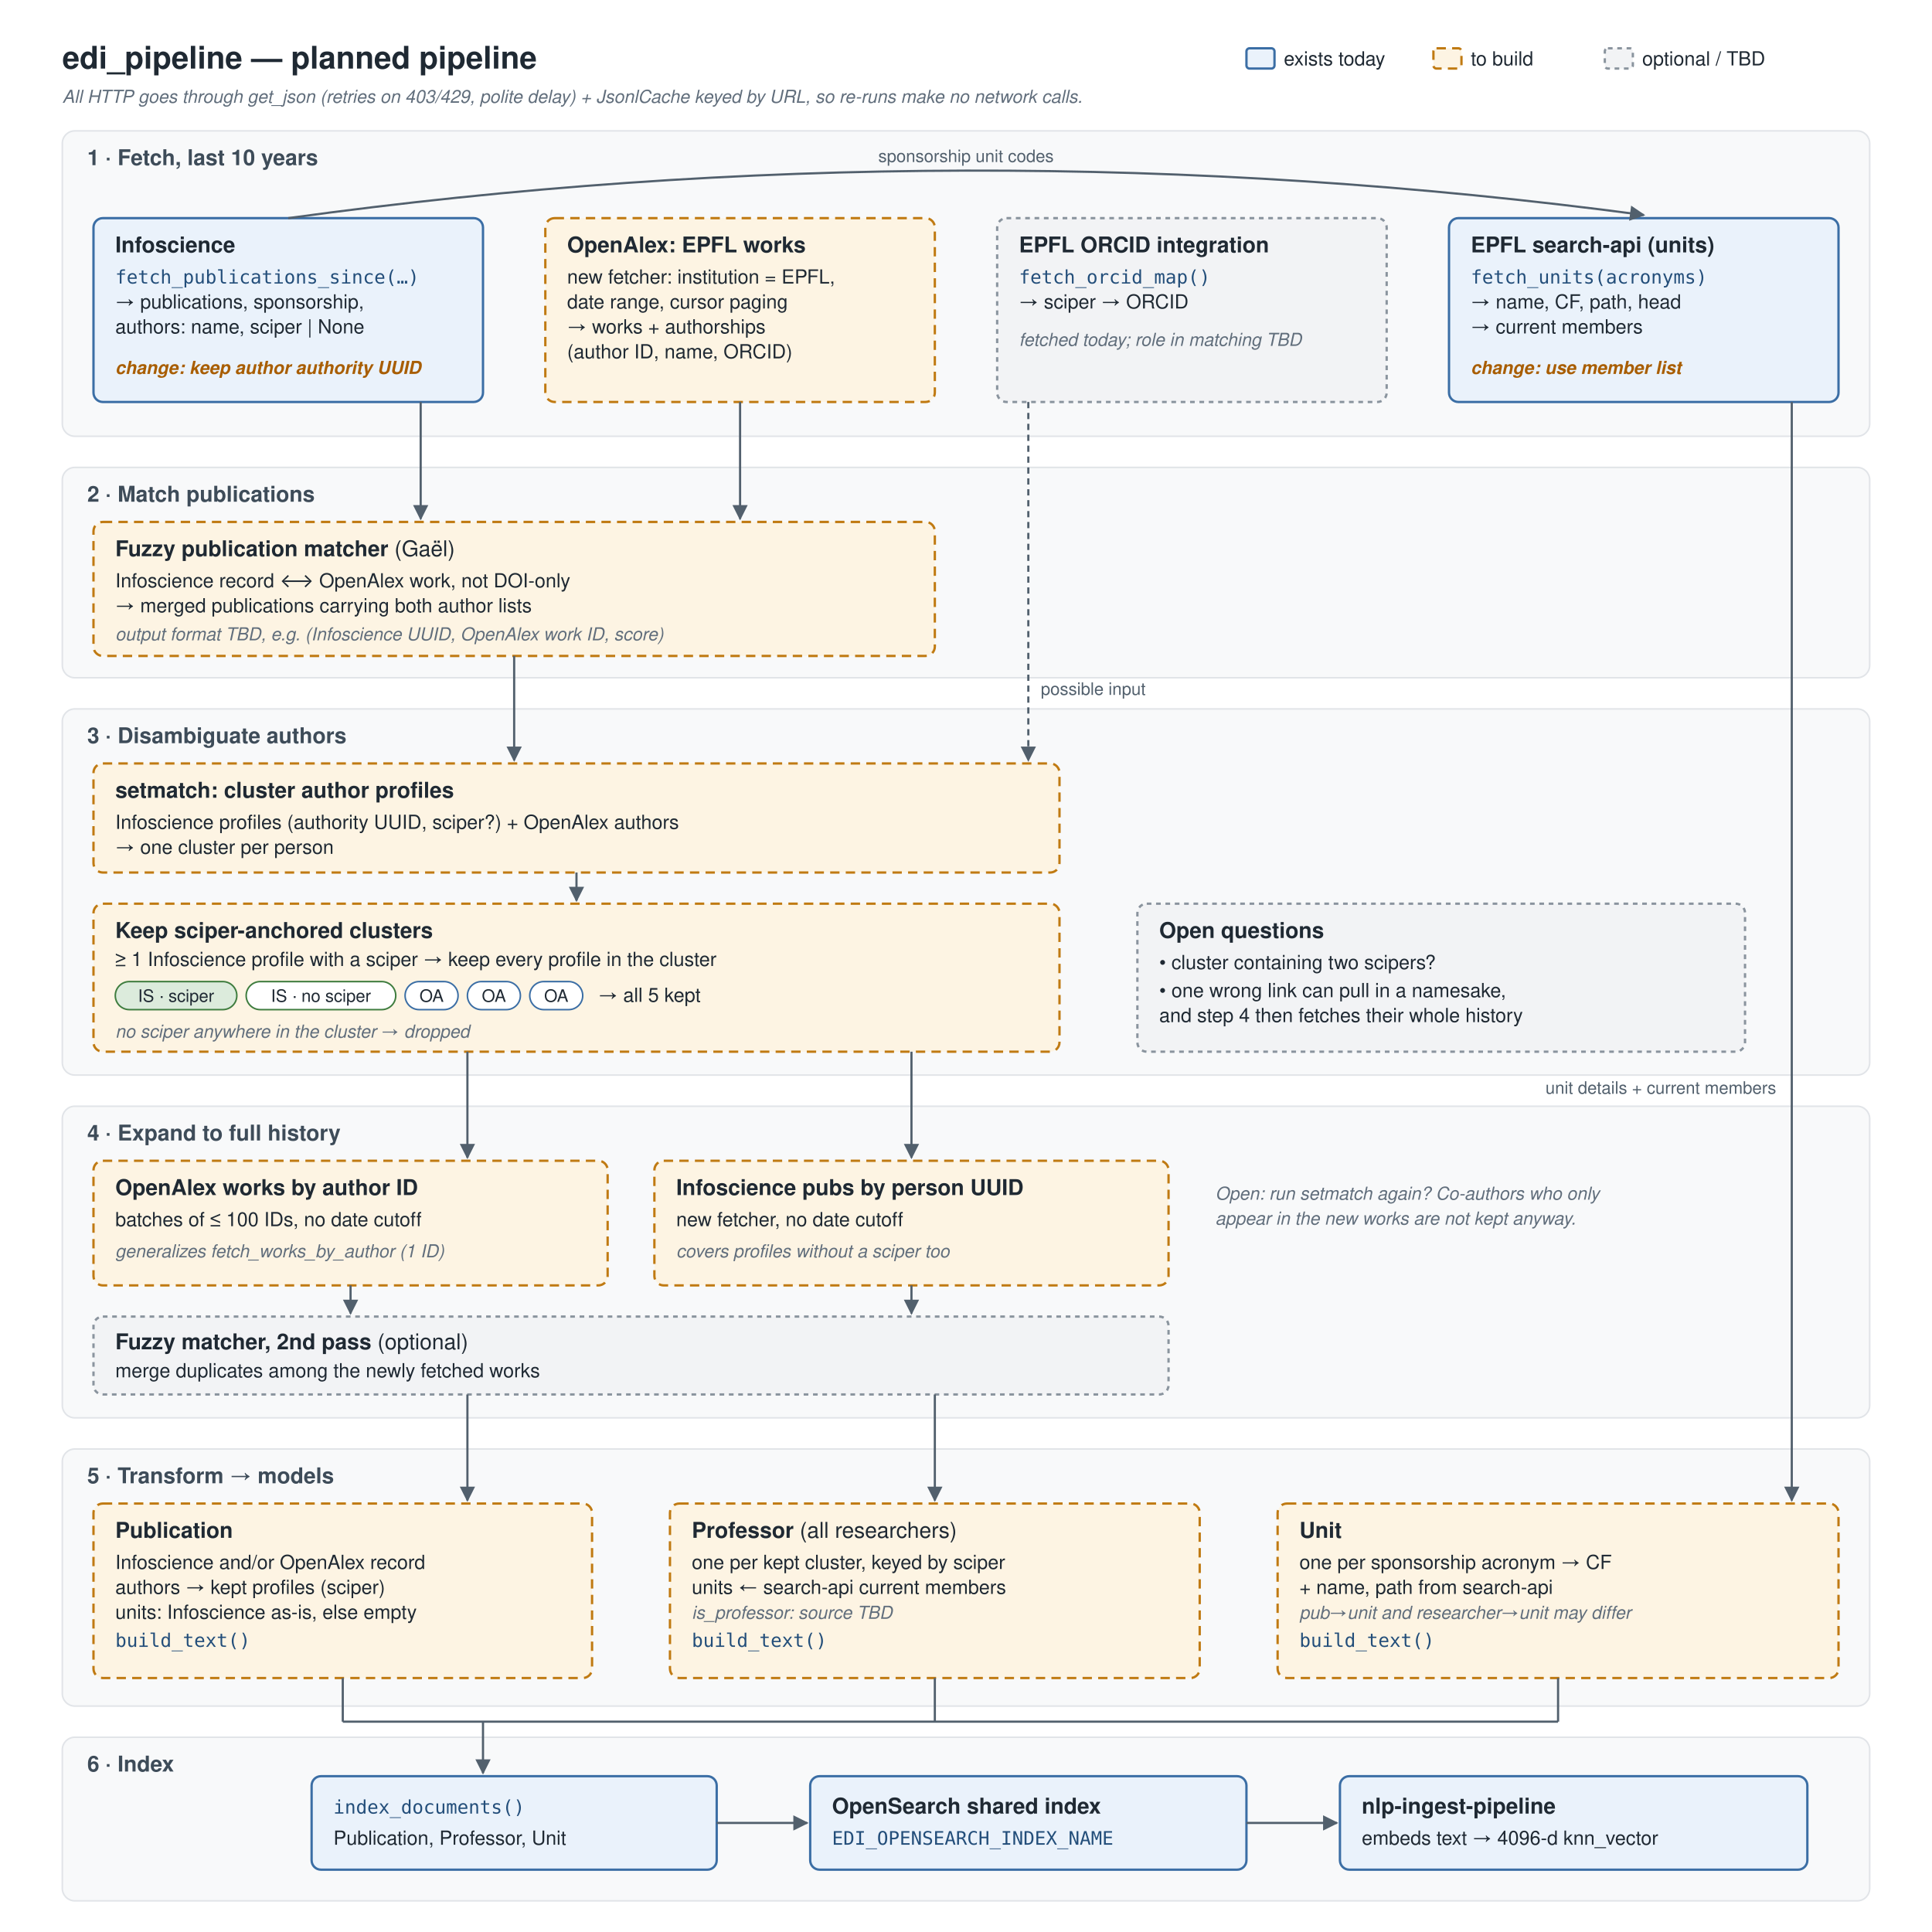
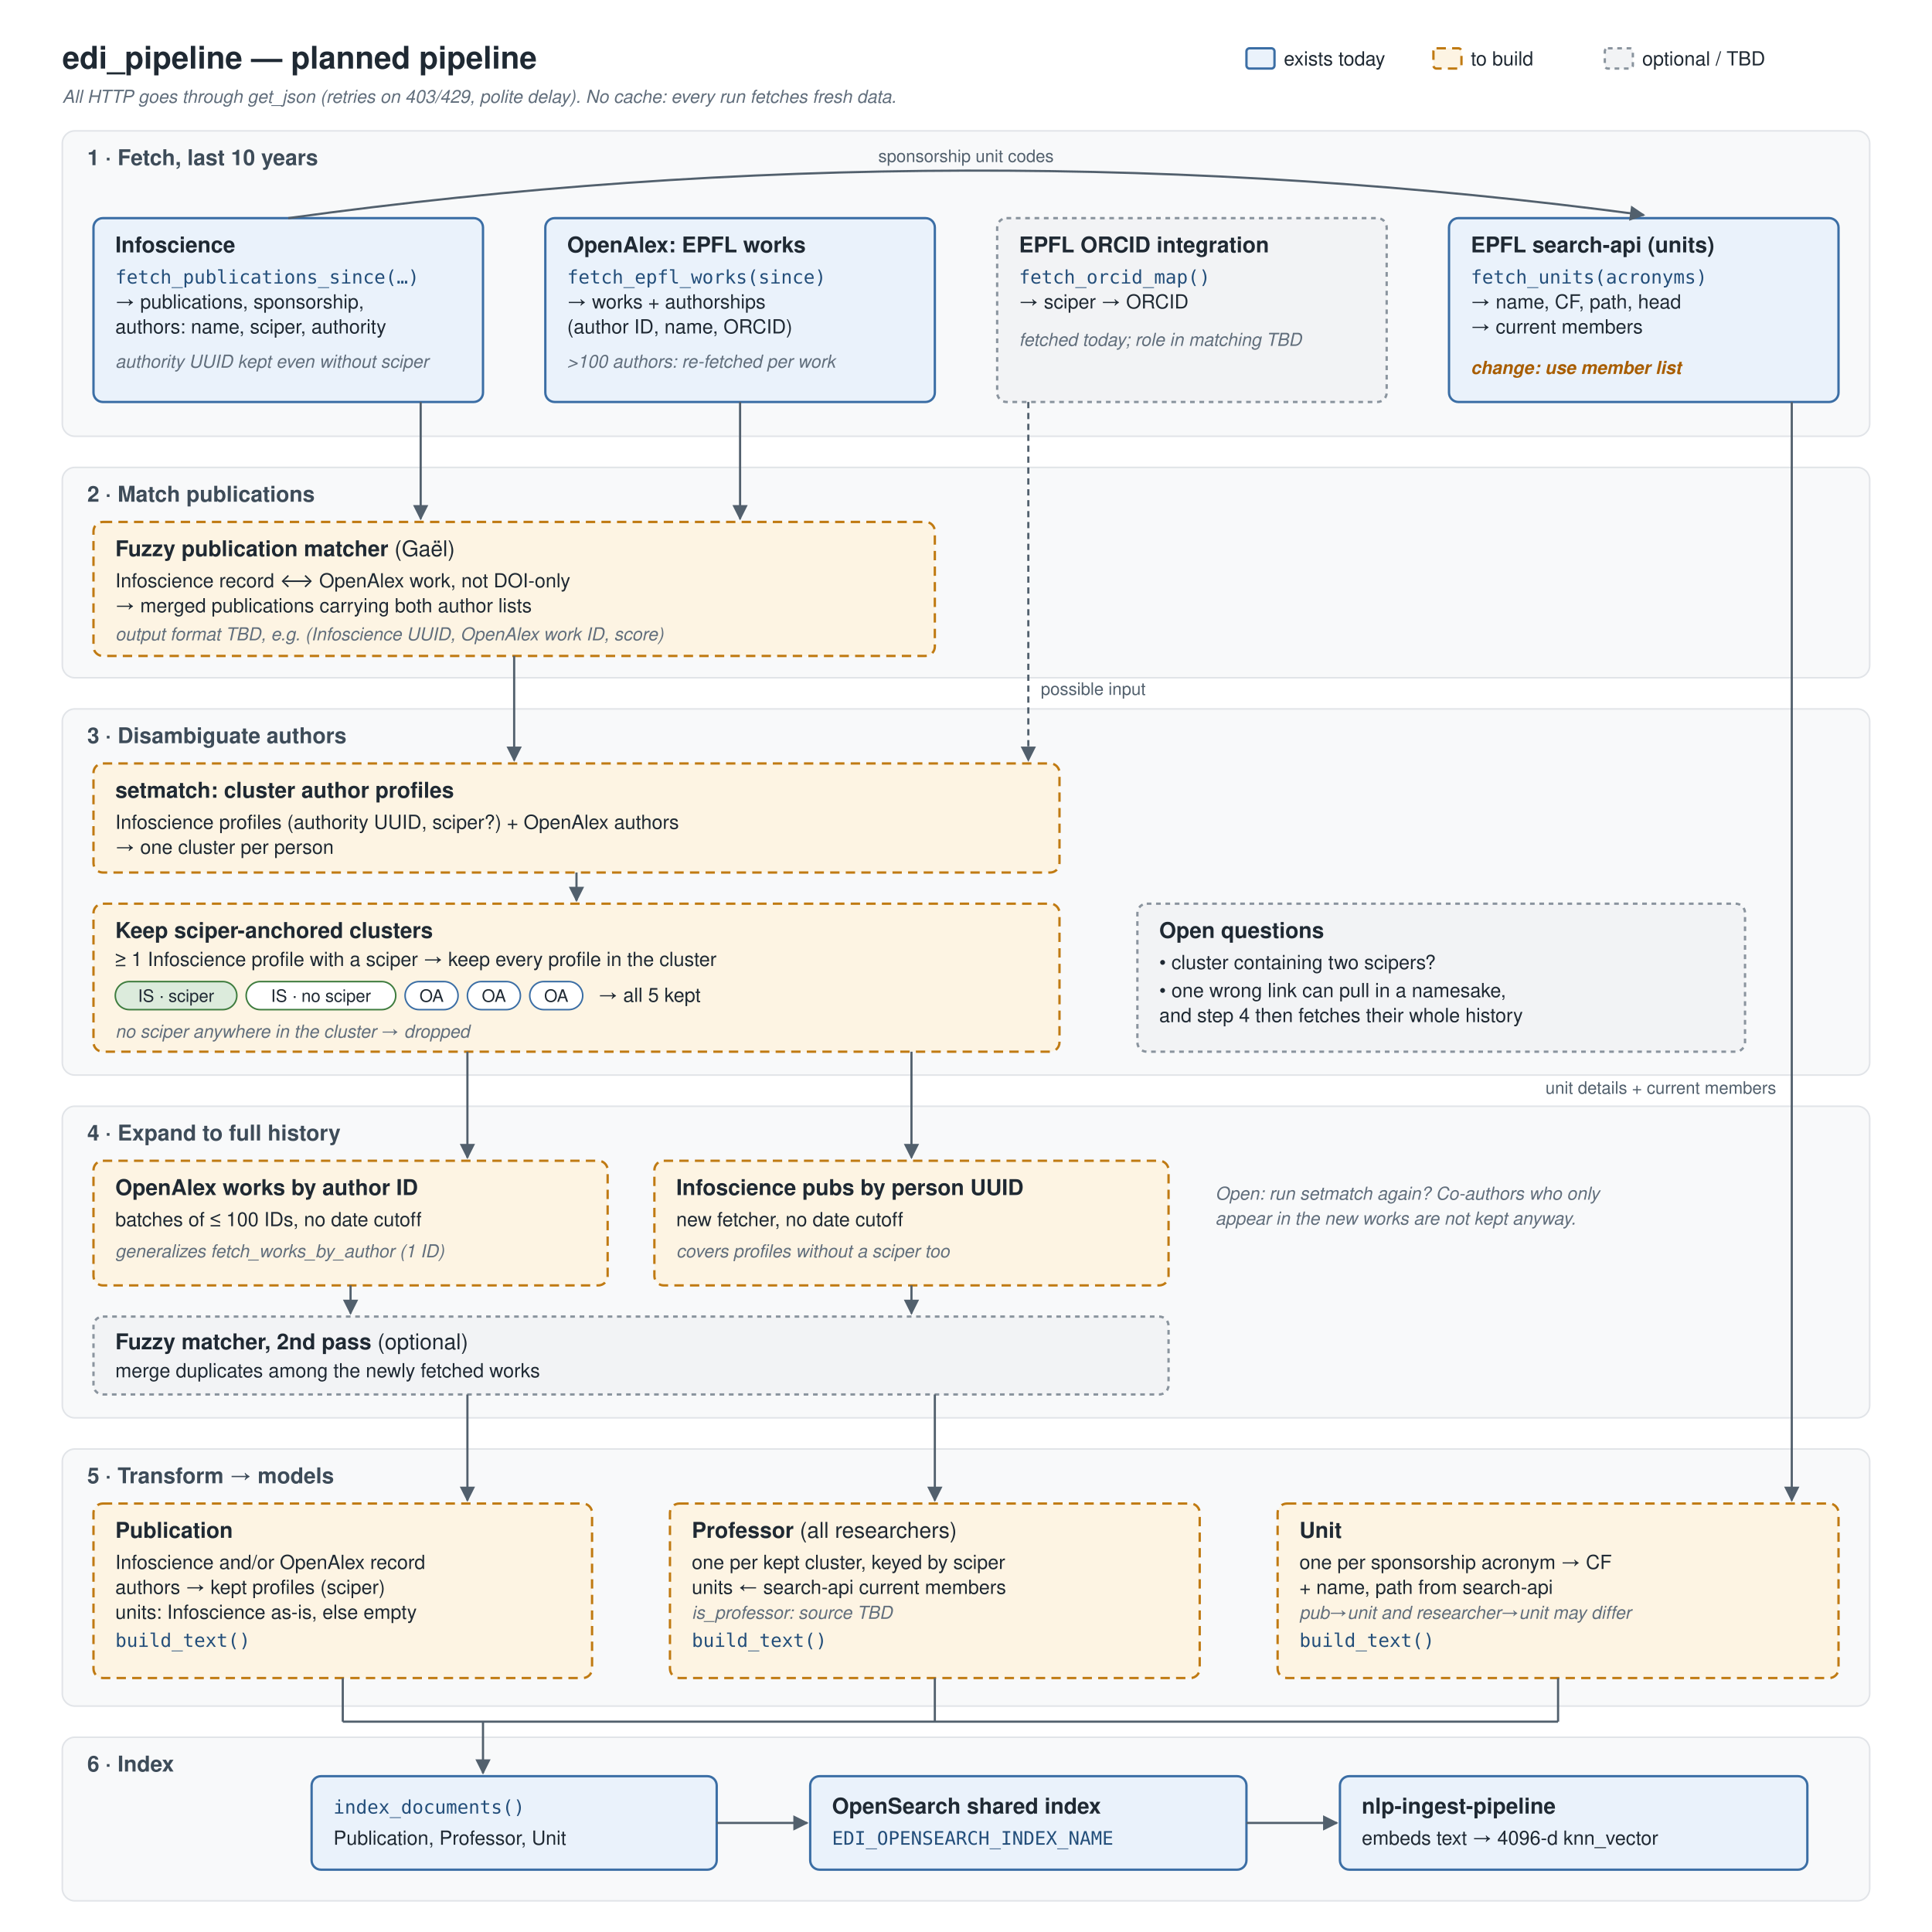
<svg xmlns="http://www.w3.org/2000/svg" width="1240" height="1240" viewBox="0 0 1240 1240" font-family="-apple-system, 'Segoe UI', Helvetica, Arial, sans-serif" font-size="12.5" fill="#1f2933">
  <defs>
    <marker id="arrow" viewBox="0 0 10 10" refX="9" refY="5" markerWidth="7" markerHeight="7" orient="auto-start-reverse">
      <path d="M0,0 L10,5 L0,10 z" fill="#52606d" />
    </marker>
    <style>
      .band  { fill: #f8f9fa; stroke: #e1e4e8; }
      .bandt { font-size: 14px; font-weight: 700; fill: #3e4c59; }
      .done  { fill: #eaf2fb; stroke: #3b6ea5; stroke-width: 1.5; }
      .todo  { fill: #fdf4e3; stroke: #c07a12; stroke-width: 1.5; stroke-dasharray: 6 4; }
      .opt   { fill: #f2f3f5; stroke: #8a949e; stroke-width: 1.5; stroke-dasharray: 3 3; }
      .h     { font-size: 14px; font-weight: 700; }
      .mono  { font-family: Menlo, Consolas, monospace; font-size: 12px; fill: #234e7a; }
      .note  { font-size: 11.5px; fill: #616e7c; font-style: italic; }
      .chg   { font-size: 11.5px; fill: #a85d00; font-style: italic; font-weight: 600; }
      .edge  { fill: none; stroke: #52606d; stroke-width: 1.4; marker-end: url(#arrow); }
      .dash  { stroke-dasharray: 4 3; }
      .bus   { fill: none; stroke: #52606d; stroke-width: 1.4; }
      .lbl   { font-size: 11px; fill: #52606d; }
      .chipS { fill: #dcebdc; stroke: #3f7d3f; }
      .chipI { fill: #ffffff; stroke: #3f7d3f; }
      .chipO { fill: #ffffff; stroke: #3b6ea5; }
      .chipt { font-size: 11px; }
    </style>
  </defs>
  <rect width="1240" height="1240" fill="#ffffff" />
  <rect x="40" y="84" width="1160" height="196" rx="8" class="band" />
  <rect x="40" y="300" width="1160" height="135" rx="8" class="band" />
  <rect x="40" y="455" width="1160" height="235" rx="8" class="band" />
  <rect x="40" y="710" width="1160" height="200" rx="8" class="band" />
  <rect x="40" y="930" width="1160" height="165" rx="8" class="band" />
  <rect x="40" y="1115" width="1160" height="105" rx="8" class="band" />
  <text x="40" y="44" font-size="20" font-weight="700">edi_pipeline — planned pipeline</text>
-   <text x="40" y="66" class="note">All HTTP goes through get_json (retries on 403/429, polite delay) + JsonlCache keyed by URL, so re-runs make no network calls.</text>
+   <text x="40" y="66" class="note">All HTTP goes through get_json (retries on 403/429, polite delay). No cache: every run fetches fresh data.</text>
  <rect x="800" y="31" width="18" height="13" rx="2" class="done" />
  <text x="824" y="42">exists today</text>
  <rect x="920" y="31" width="18" height="13" rx="2" class="todo" />
  <text x="944" y="42">to build</text>
  <rect x="1030" y="31" width="18" height="13" rx="2" class="opt" />
  <text x="1054" y="42">optional / TBD</text>
  <text x="56" y="106" class="bandt">1 · Fetch, last 10 years</text>
  <rect x="60" y="140" width="250" height="118" rx="6" class="done" />
  <text x="74" y="162" class="h">Infoscience</text>
  <text x="74" y="182" class="mono">fetch_publications_since(…)</text>
  <text x="74" y="198">→ publications, sponsorship,</text>
-   <text x="74" y="214">authors: name, sciper | None</text>
-   <text x="74" y="240" class="chg">change: keep author authority UUID</text>
-   <rect x="350" y="140" width="250" height="118" rx="6" class="todo" />
+   <text x="74" y="214">authors: name, sciper, authority</text>
+   <text x="74" y="236" class="note">authority UUID kept even without sciper</text>
+   <rect x="350" y="140" width="250" height="118" rx="6" class="done" />
  <text x="364" y="162" class="h">OpenAlex: EPFL works</text>
-   <text x="364" y="182">new fetcher: institution = EPFL,</text>
-   <text x="364" y="198">date range, cursor paging</text>
-   <text x="364" y="214">→ works + authorships</text>
-   <text x="364" y="230">(author ID, name, ORCID)</text>
+   <text x="364" y="182" class="mono">fetch_epfl_works(since)</text>
+   <text x="364" y="198">→ works + authorships</text>
+   <text x="364" y="214">(author ID, name, ORCID)</text>
+   <text x="364" y="236" class="note">&gt;100 authors: re-fetched per work</text>
  <rect x="640" y="140" width="250" height="118" rx="6" class="opt" />
  <text x="654" y="162" class="h">EPFL ORCID integration</text>
  <text x="654" y="182" class="mono">fetch_orcid_map()</text>
  <text x="654" y="198">→ sciper → ORCID</text>
  <text x="654" y="222" class="note">fetched today; role in matching TBD</text>
  <rect x="930" y="140" width="250" height="118" rx="6" class="done" />
  <text x="944" y="162" class="h">EPFL search-api (units)</text>
  <text x="944" y="182" class="mono">fetch_units(acronyms)</text>
  <text x="944" y="198">→ name, CF, path, head</text>
  <text x="944" y="214">→ current members</text>
  <text x="944" y="240" class="chg">change: use member list</text>
  <path d="M185,140 Q620,80 1055,138" class="edge" />
  <text x="620" y="104" class="lbl" text-anchor="middle">sponsorship unit codes</text>
  <text x="56" y="322" class="bandt">2 · Match publications</text>
  <path d="M270,258 V333" class="edge" />
  <path d="M475,258 V333" class="edge" />
  <rect x="60" y="335" width="540" height="86" rx="6" class="todo" />
  <text x="74" y="357" class="h">Fuzzy publication matcher <tspan font-weight="400">(Gaël)</tspan>
  </text>
  <text x="74" y="377">Infoscience record ⟷ OpenAlex work, not DOI-only</text>
  <text x="74" y="393">→ merged publications carrying both author lists</text>
  <text x="74" y="411" class="note">output format TBD, e.g. (Infoscience UUID, OpenAlex work ID, score)</text>
  <path d="M660,258 V488" class="edge dash" />
  <text x="668" y="446" class="lbl">possible input</text>
  <text x="56" y="477" class="bandt">3 · Disambiguate authors</text>
  <path d="M330,421 V488" class="edge" />
  <rect x="60" y="490" width="620" height="70" rx="6" class="todo" />
  <text x="74" y="512" class="h">setmatch: cluster author profiles</text>
  <text x="74" y="532">Infoscience profiles (authority UUID, sciper?) + OpenAlex authors</text>
  <text x="74" y="548">→ one cluster per person</text>
  <path d="M370,560 V578" class="edge" />
  <rect x="60" y="580" width="620" height="95" rx="6" class="todo" />
  <text x="74" y="602" class="h">Keep sciper-anchored clusters</text>
  <text x="74" y="620">≥ 1 Infoscience profile with a sciper → keep every profile in the cluster</text>
  <rect x="74" y="630" width="78" height="18" rx="9" class="chipS" />
  <text x="113" y="643" class="chipt" text-anchor="middle">IS · sciper</text>
  <rect x="158" y="630" width="96" height="18" rx="9" class="chipI" />
  <text x="206" y="643" class="chipt" text-anchor="middle">IS · no sciper</text>
  <rect x="260" y="630" width="34" height="18" rx="9" class="chipO" />
  <text x="277" y="643" class="chipt" text-anchor="middle">OA</text>
  <rect x="300" y="630" width="34" height="18" rx="9" class="chipO" />
  <text x="317" y="643" class="chipt" text-anchor="middle">OA</text>
  <rect x="340" y="630" width="34" height="18" rx="9" class="chipO" />
  <text x="357" y="643" class="chipt" text-anchor="middle">OA</text>
  <text x="384" y="643">→ all 5 kept</text>
  <text x="74" y="666" class="note">no sciper anywhere in the cluster → dropped</text>
  <rect x="730" y="580" width="390" height="95" rx="6" class="opt" />
  <text x="744" y="602" class="h">Open questions</text>
  <text x="744" y="622">• cluster containing two scipers?</text>
  <text x="744" y="640">• one wrong link can pull in a namesake,</text>
  <text x="744" y="656">  and step 4 then fetches their whole history</text>
  <path d="M1150,258 V963" class="edge" />
  <text x="1140" y="702" class="lbl" text-anchor="end">unit details + current members</text>
  <text x="56" y="732" class="bandt">4 · Expand to full history</text>
  <path d="M300,675 V743" class="edge" />
  <path d="M585,675 V743" class="edge" />
  <rect x="60" y="745" width="330" height="80" rx="6" class="todo" />
  <text x="74" y="767" class="h">OpenAlex works by author ID</text>
  <text x="74" y="787">batches of ≤ 100 IDs, no date cutoff</text>
  <text x="74" y="807" class="note">generalizes fetch_works_by_author (1 ID)</text>
  <rect x="420" y="745" width="330" height="80" rx="6" class="todo" />
  <text x="434" y="767" class="h">Infoscience pubs by person UUID</text>
  <text x="434" y="787">new fetcher, no date cutoff</text>
  <text x="434" y="807" class="note">covers profiles without a sciper too</text>
  <path d="M225,825 V843" class="edge" />
  <path d="M585,825 V843" class="edge" />
  <rect x="60" y="845" width="690" height="50" rx="6" class="opt" />
  <text x="74" y="866" class="h">Fuzzy matcher, 2nd pass <tspan font-weight="400">(optional)</tspan>
  </text>
  <text x="74" y="884">merge duplicates among the newly fetched works</text>
  <text x="780" y="770" class="note">Open: run setmatch again? Co-authors who only</text>
  <text x="780" y="786" class="note">appear in the new works are not kept anyway.</text>
  <text x="56" y="952" class="bandt">5 · Transform → models</text>
  <path d="M300,895 V963" class="edge" />
  <path d="M600,895 V963" class="edge" />
  <rect x="60" y="965" width="320" height="112" rx="6" class="todo" />
  <text x="74" y="987" class="h">Publication</text>
  <text x="74" y="1007">Infoscience and/or OpenAlex record</text>
  <text x="74" y="1023">authors → kept profiles (sciper)</text>
  <text x="74" y="1039">units: Infoscience as-is, else empty</text>
  <text x="74" y="1057" class="mono">build_text()</text>
  <rect x="430" y="965" width="340" height="112" rx="6" class="todo" />
  <text x="444" y="987" class="h">Professor <tspan font-weight="400">(all researchers)</tspan>
  </text>
  <text x="444" y="1007">one per kept cluster, keyed by sciper</text>
  <text x="444" y="1023">units ← search-api current members</text>
  <text x="444" y="1039" class="note">is_professor: source TBD</text>
  <text x="444" y="1057" class="mono">build_text()</text>
  <rect x="820" y="965" width="360" height="112" rx="6" class="todo" />
  <text x="834" y="987" class="h">Unit</text>
  <text x="834" y="1007">one per sponsorship acronym → CF</text>
  <text x="834" y="1023">+ name, path from search-api</text>
  <text x="834" y="1039" class="note">pub→unit and researcher→unit may differ</text>
  <text x="834" y="1057" class="mono">build_text()</text>
  <path d="M220,1077 V1105 M600,1077 V1105 M1000,1077 V1105 M220,1105 H1000" class="bus" />
  <path d="M310,1105 V1138" class="edge" />
  <text x="56" y="1137" class="bandt">6 · Index</text>
  <rect x="200" y="1140" width="260" height="60" rx="6" class="done" />
  <text x="214" y="1164" class="mono">index_documents()</text>
  <text x="214" y="1184">Publication, Professor, Unit</text>
  <path d="M460,1170 H518" class="edge" />
  <rect x="520" y="1140" width="280" height="60" rx="6" class="done" />
  <text x="534" y="1164" class="h">OpenSearch shared index</text>
  <text x="534" y="1184" class="mono">EDI_OPENSEARCH_INDEX_NAME</text>
  <path d="M800,1170 H858" class="edge" />
  <rect x="860" y="1140" width="300" height="60" rx="6" class="done" />
  <text x="874" y="1164" class="h">nlp-ingest-pipeline</text>
  <text x="874" y="1184">embeds text → 4096-d knn_vector</text>
</svg>
